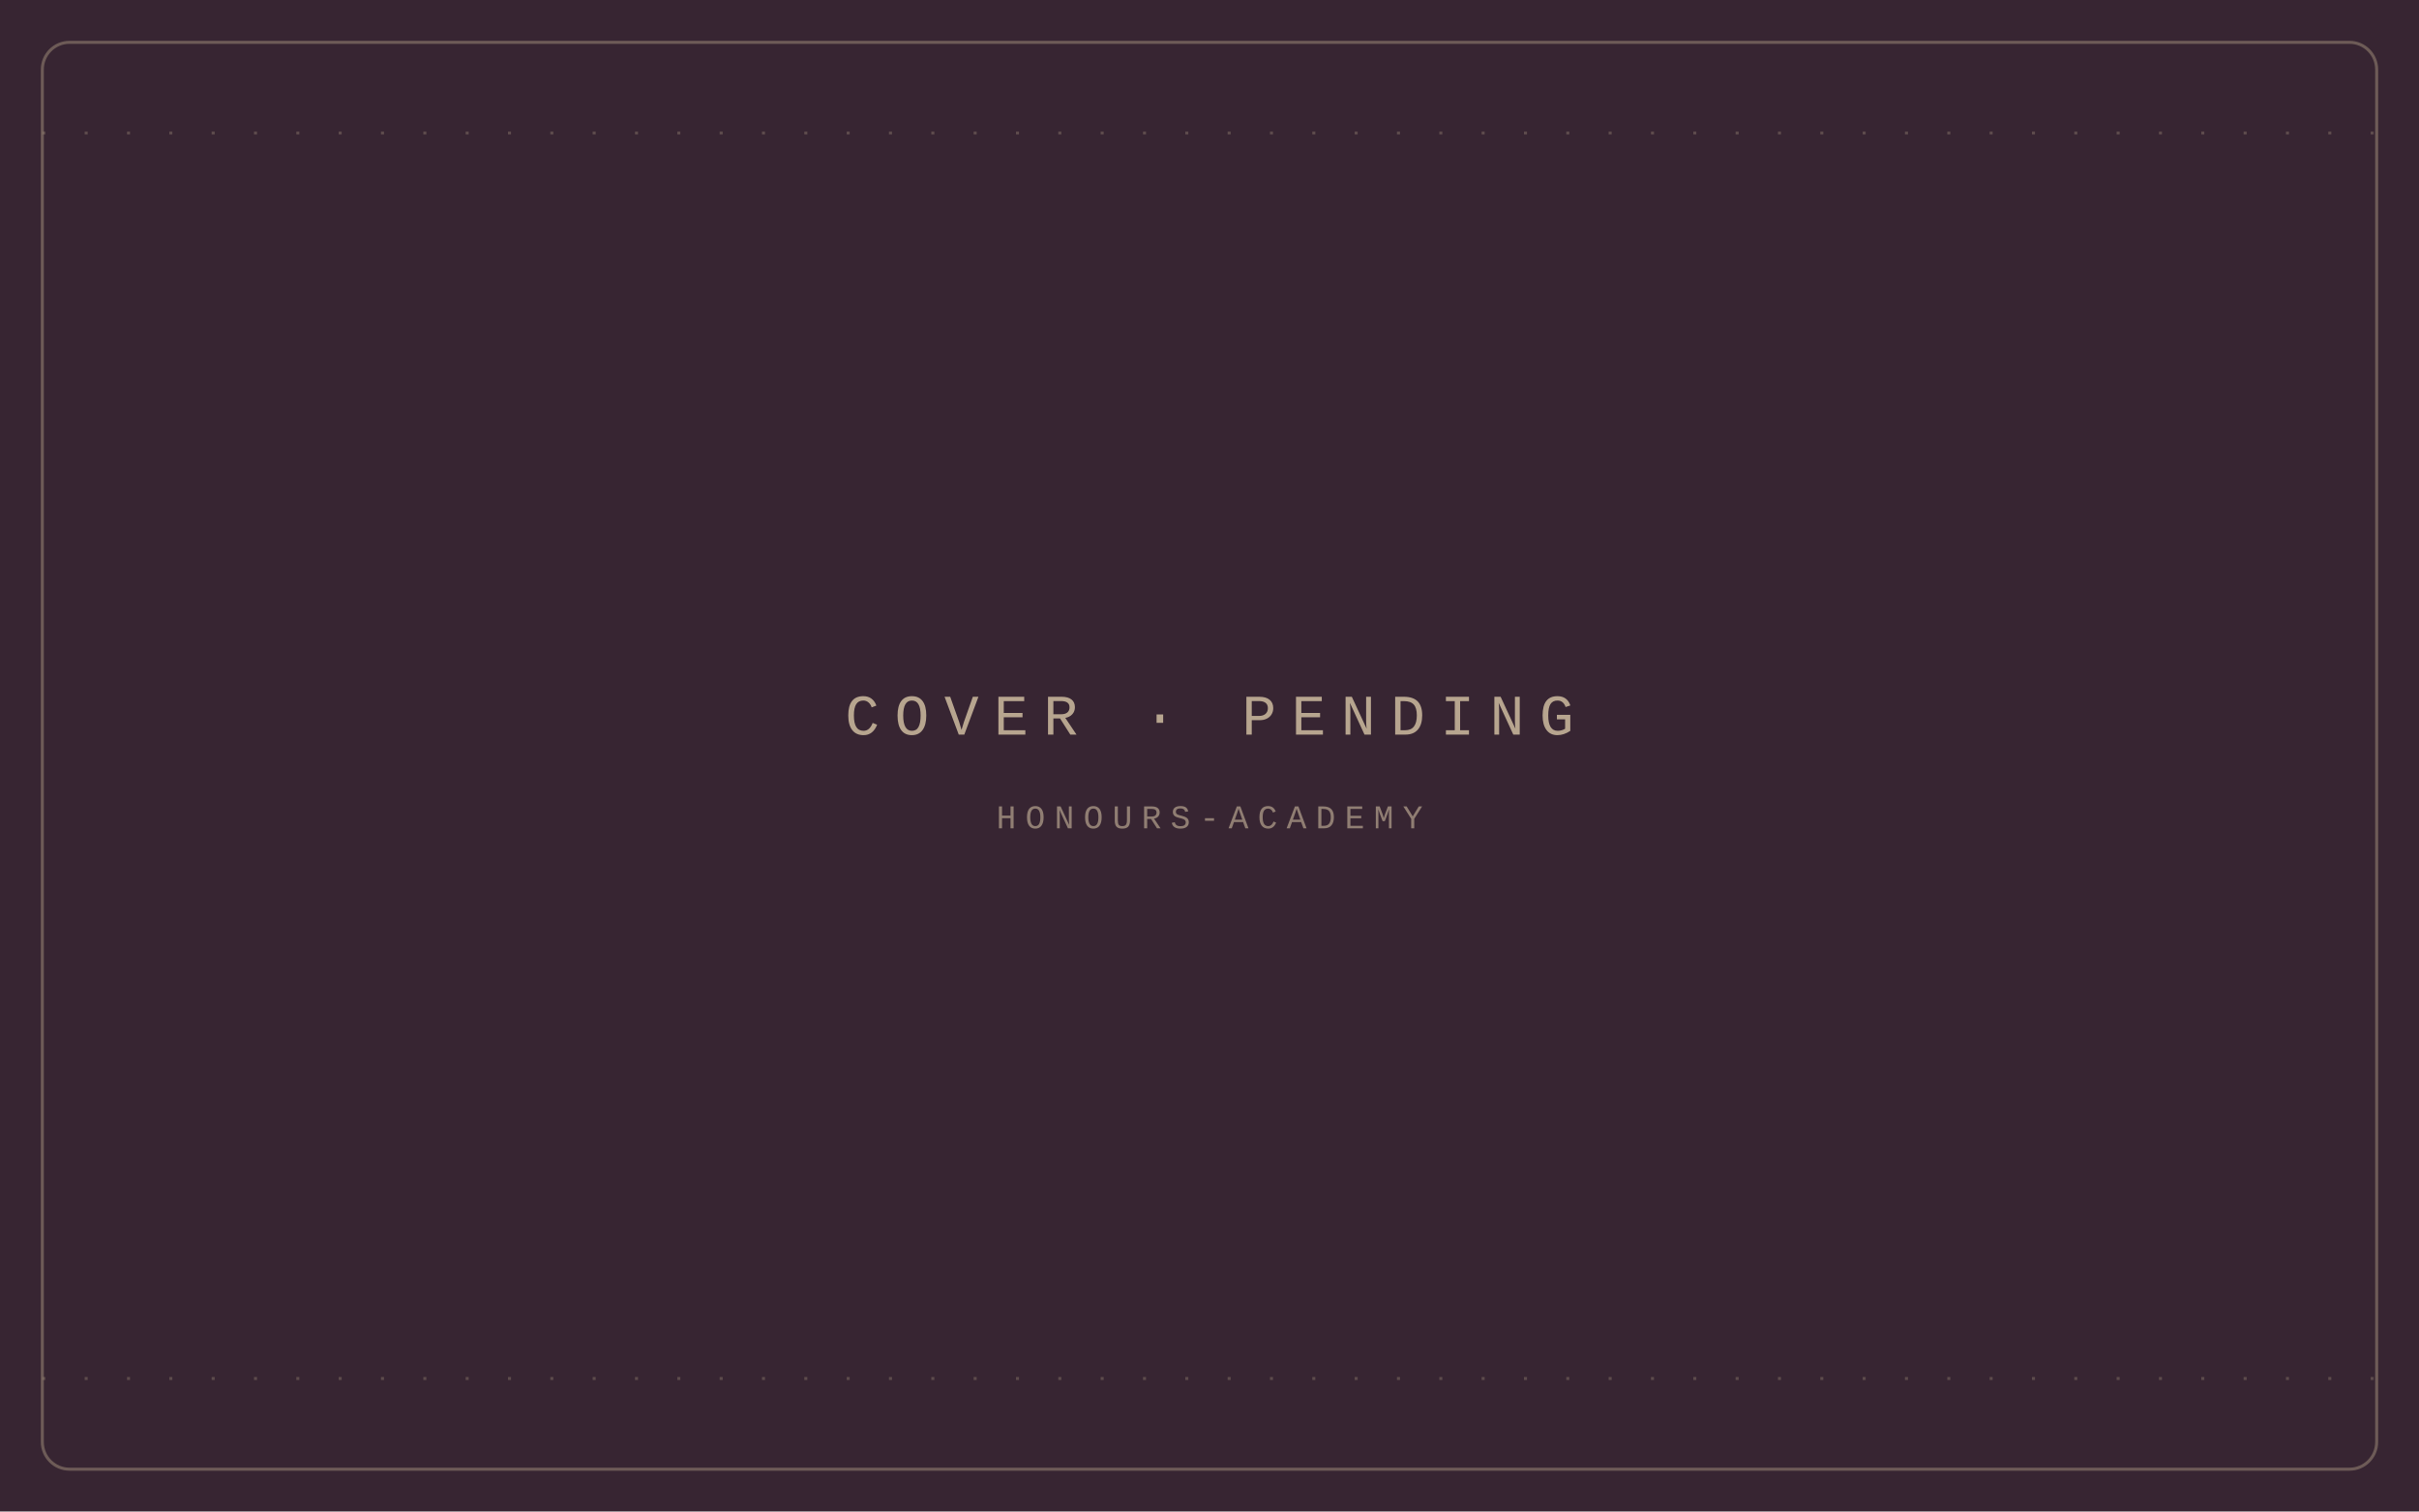
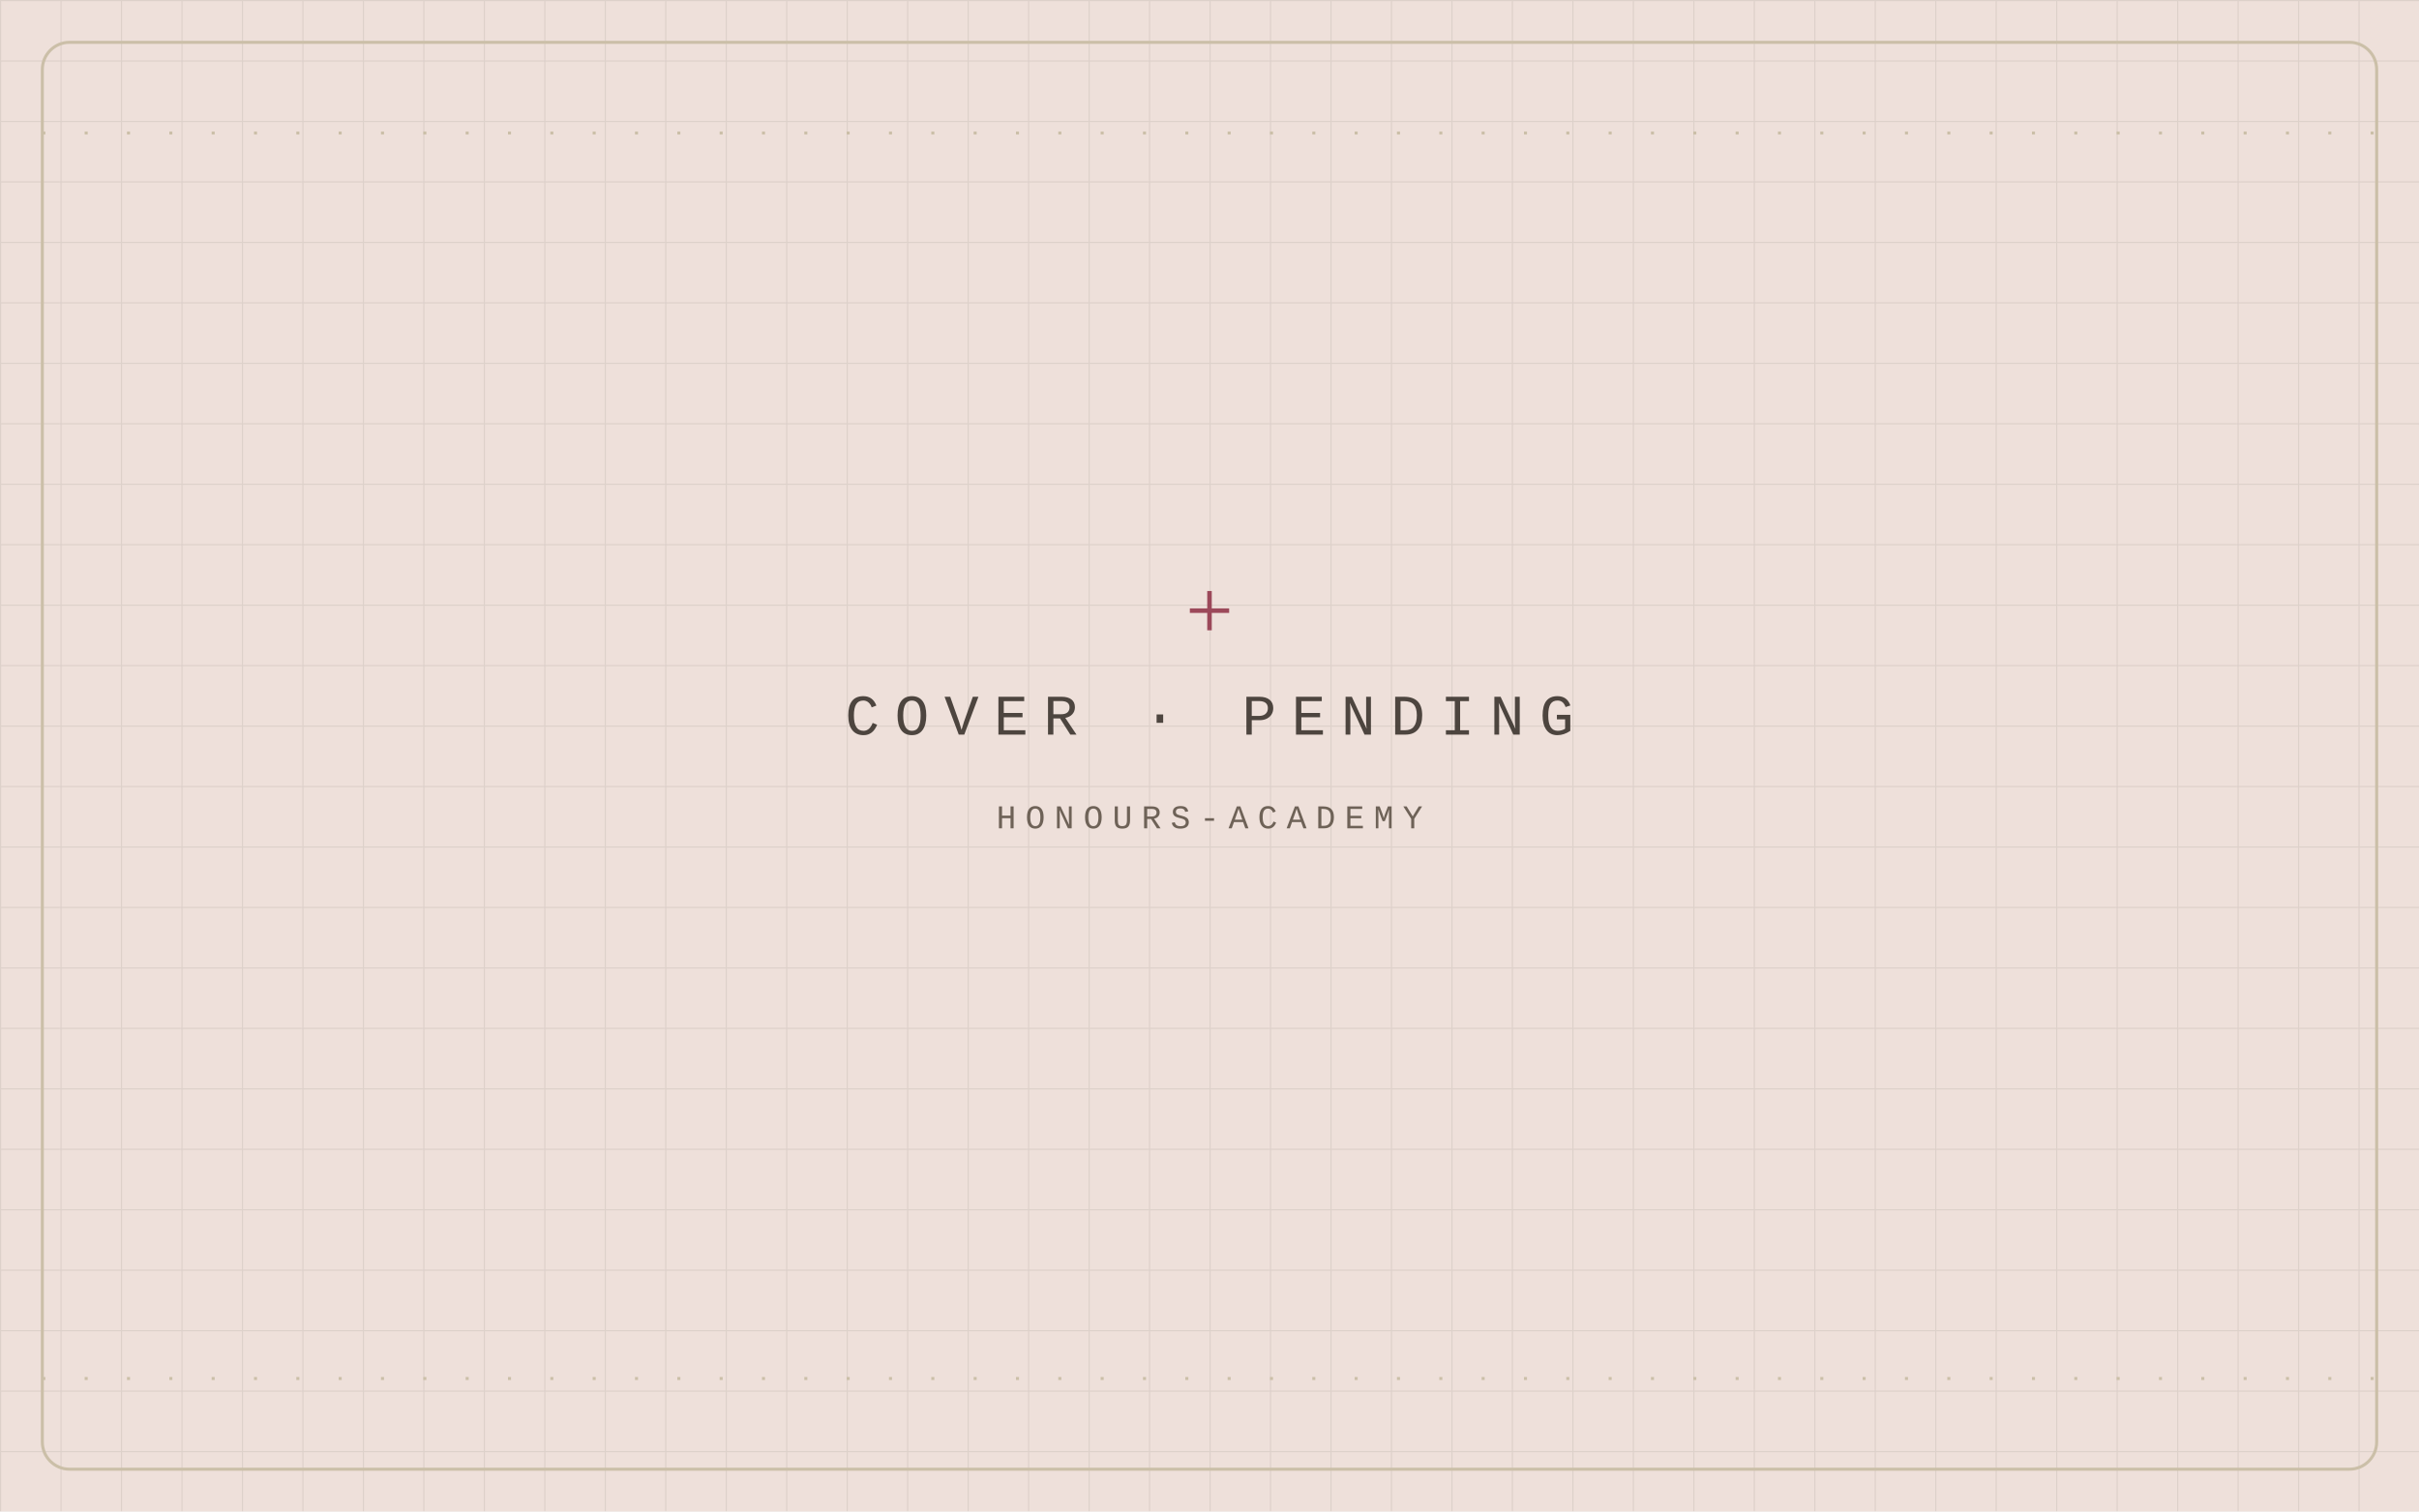
<svg xmlns="http://www.w3.org/2000/svg" width="1600" height="1000" viewBox="0 0 1600 1000" role="img" aria-label="Placeholder image">
-   <rect width="1600" height="1000" fill="#372532" />
-   <rect x="28" y="28" width="1544" height="944" fill="none" stroke="#a5937d" stroke-opacity="0.5" stroke-width="2" rx="18" />
-   <line x1="28" y1="88" x2="1572" y2="88" stroke="#a5937d" stroke-opacity="0.35" stroke-width="2" stroke-dasharray="2 26" />
-   <line x1="28" y1="912" x2="1572" y2="912" stroke="#a5937d" stroke-opacity="0.35" stroke-width="2" stroke-dasharray="2 26" />
-   <text x="800" y="486" text-anchor="middle" font-family="'IBM Plex Mono','Courier New',monospace" font-size="38" letter-spacing="10" fill="#b7a58f">COVER · PENDING</text>
-   <text x="800" y="548" text-anchor="middle" font-family="'IBM Plex Mono','Courier New',monospace" font-size="22" letter-spacing="6" fill="#b7a58f" fill-opacity="0.7">HONOURS-ACADEMY</text>
+   <defs>
+     <pattern id="ledger" width="40" height="40" patternUnits="userSpaceOnUse">
+       <path d="M40 0H0v40" fill="none" stroke="#2a241e" stroke-opacity="0.085" stroke-width="1.5" />
+     </pattern>
+   </defs>
+   <rect width="1600" height="1000" fill="#eee0da" />
+   <rect width="1600" height="1000" fill="url(#ledger)" />
+   <rect x="28" y="28" width="1544" height="944" fill="none" stroke="#cbbfa8" stroke-width="2" rx="18" />
+   <line x1="28" y1="88" x2="1572" y2="88" stroke="#cbbfa8" stroke-width="2" stroke-dasharray="2 26" />
+   <line x1="28" y1="912" x2="1572" y2="912" stroke="#cbbfa8" stroke-width="2" stroke-dasharray="2 26" />
+   <path d="M787 404h26M800 391v26" stroke="#8e2f45" stroke-opacity="0.85" stroke-width="3" />
+   <text x="800" y="486" text-anchor="middle" font-family="'IBM Plex Mono','Courier New',monospace" font-size="38" letter-spacing="10" fill="#2a241e" fill-opacity="0.82">COVER · PENDING</text>
+   <text x="800" y="548" text-anchor="middle" font-family="'IBM Plex Mono','Courier New',monospace" font-size="22" letter-spacing="6" fill="#6e6257">HONOURS-ACADEMY</text>
</svg>
